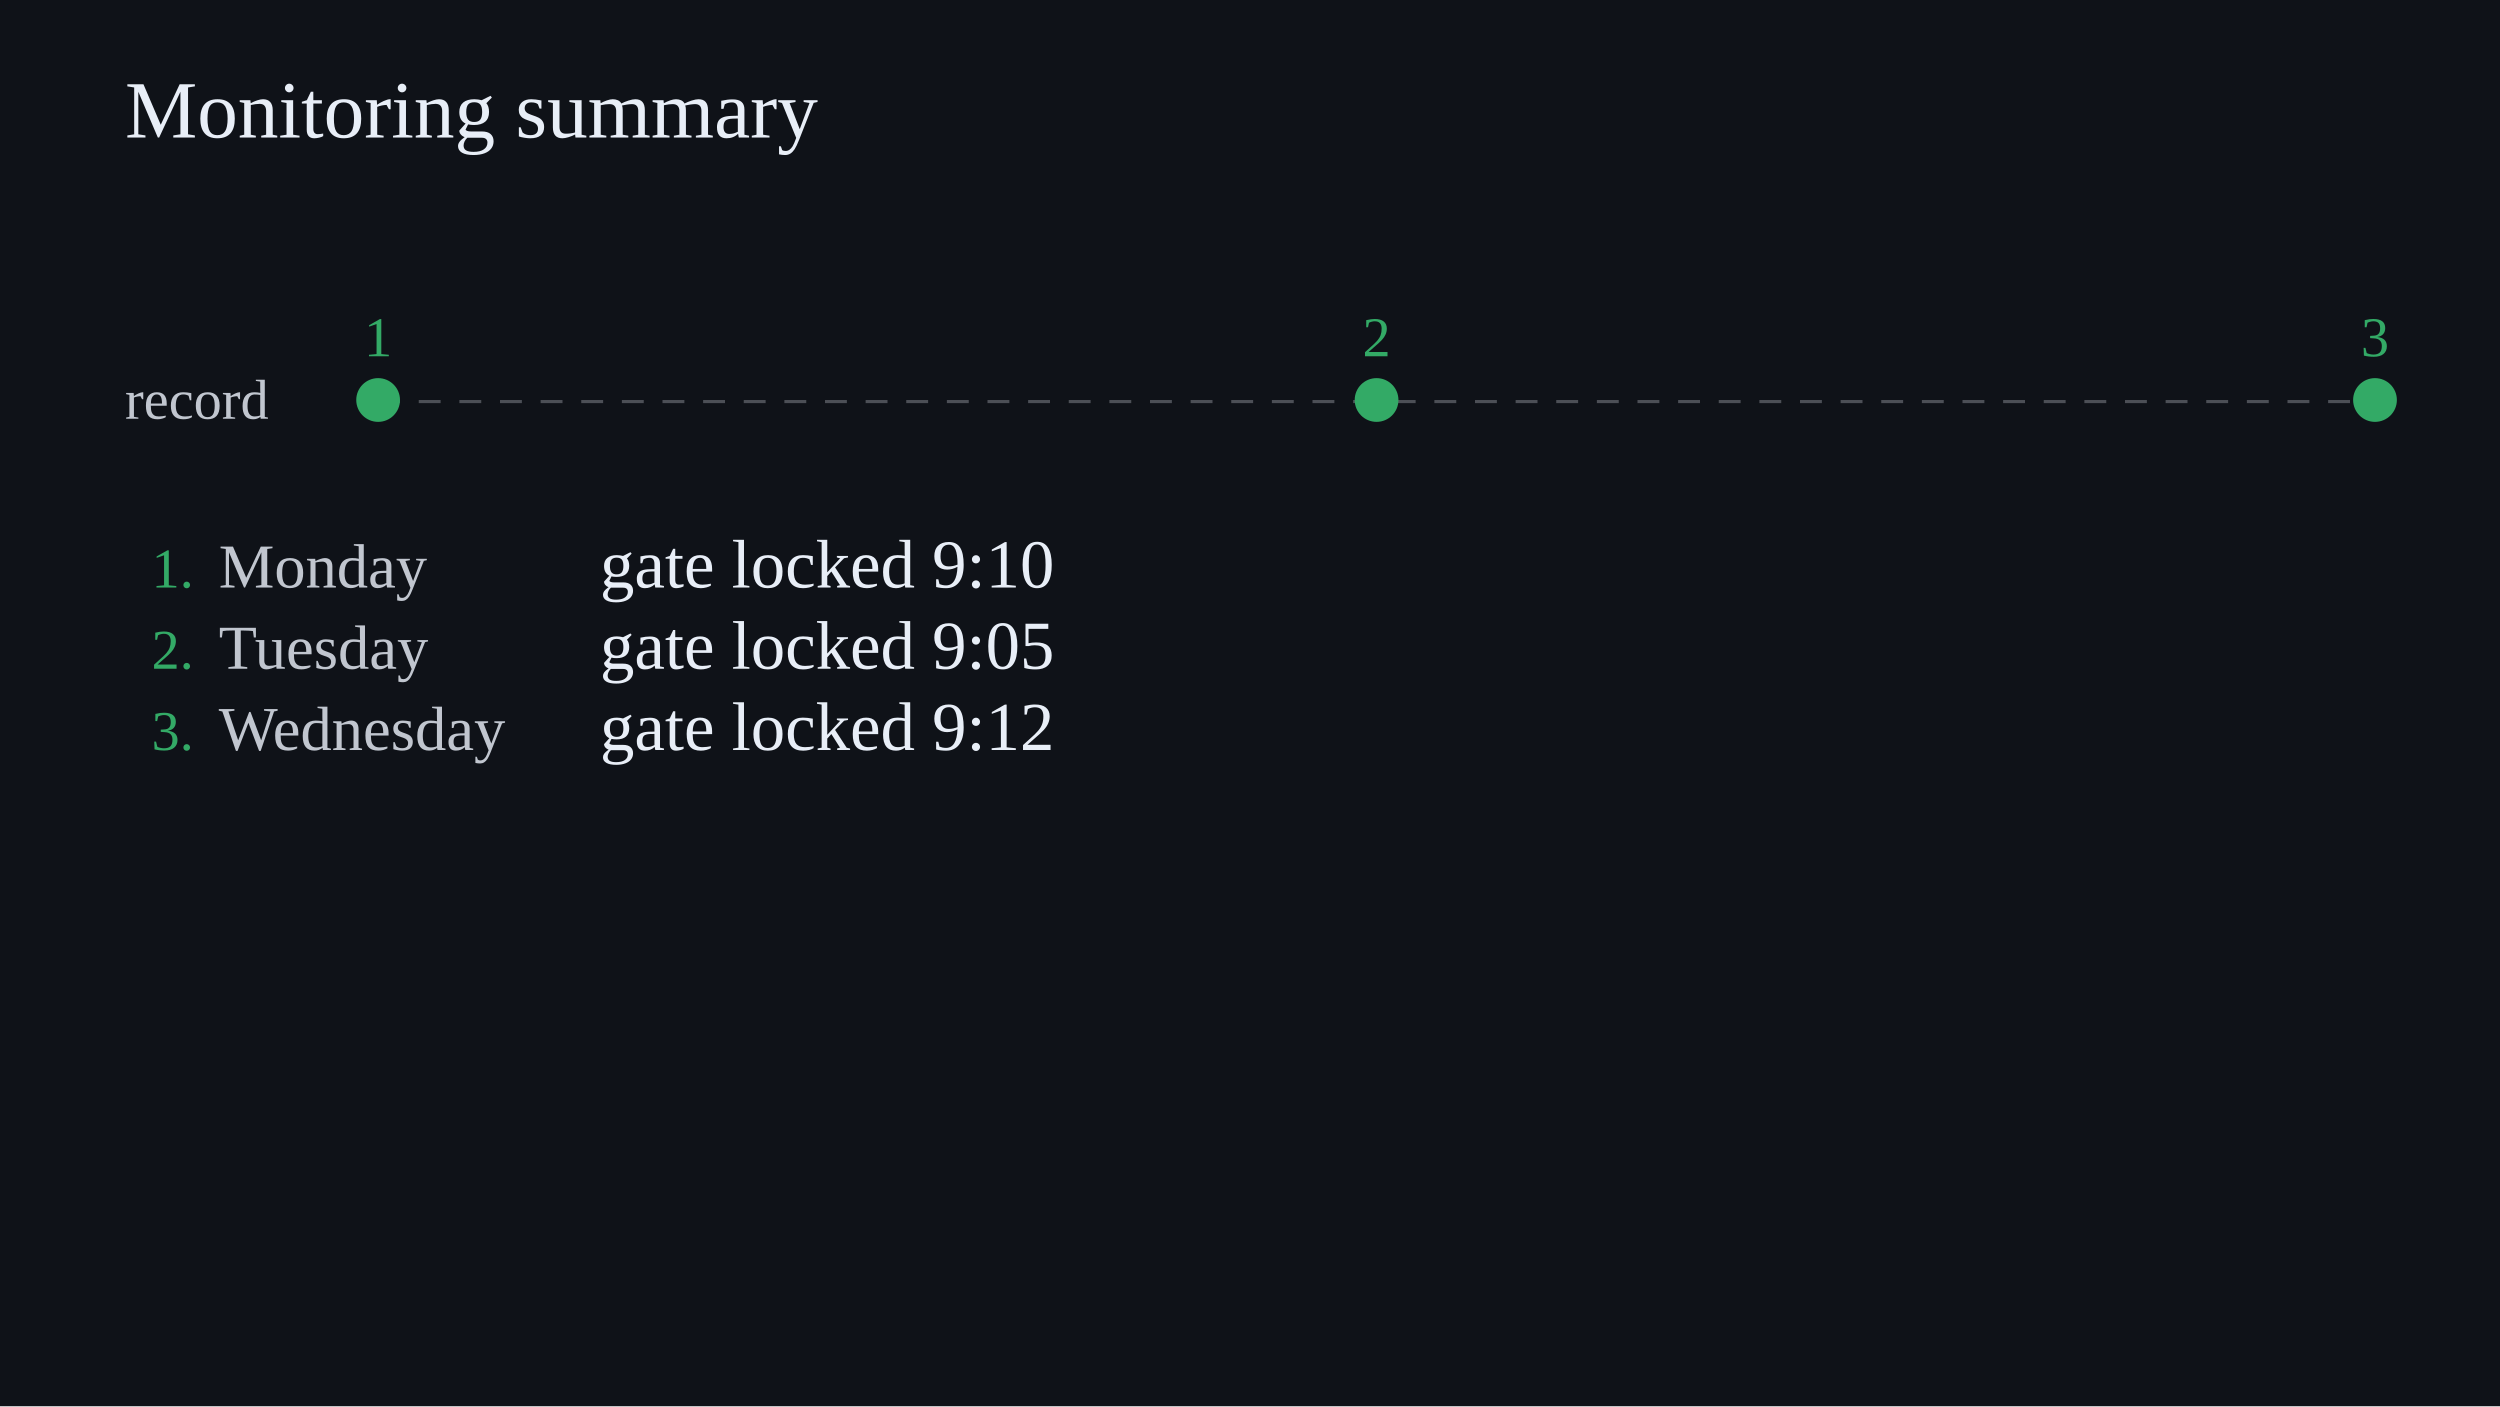
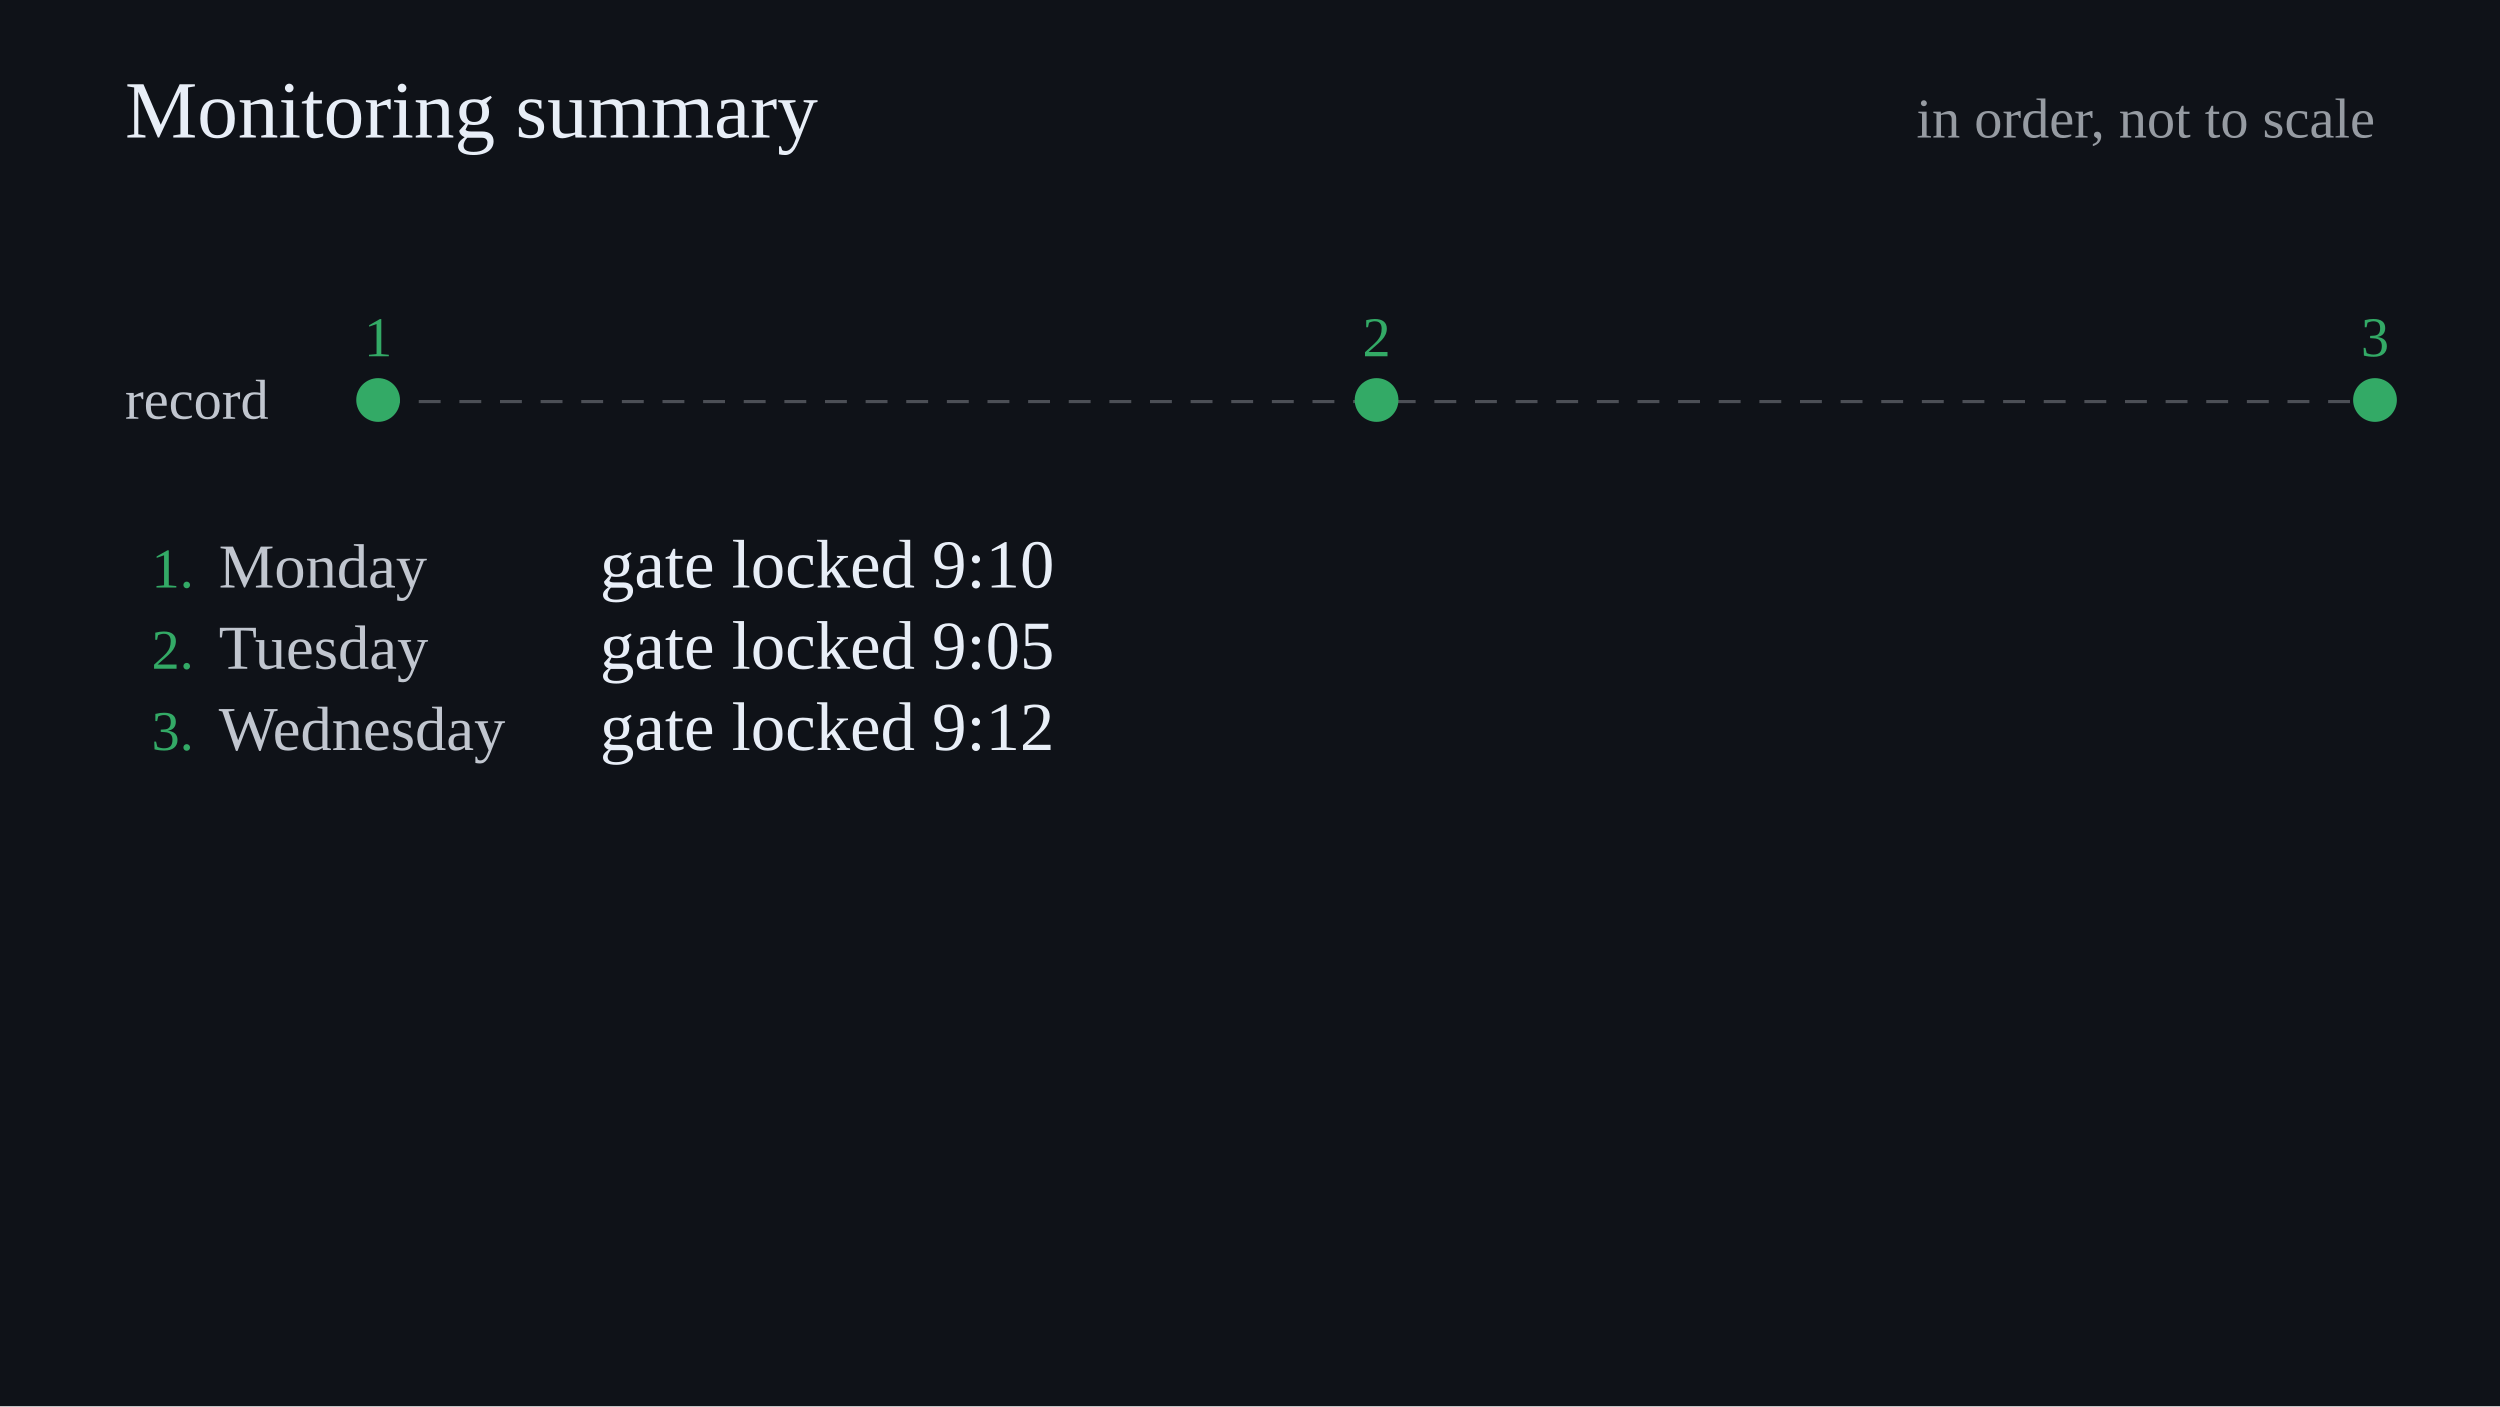
<svg xmlns="http://www.w3.org/2000/svg" width="800" height="450" viewBox="0 0 800 450" role="img">
  <rect x="0" y="0" width="800" height="450" fill="#0f1218" />
  <text x="40" y="44" font-size="26" fill="#e8eef7">Monitoring summary</text>
+   <text x="760" y="44" font-size="18" fill="#e8eef7" text-anchor="end" fill-opacity="0.62">in order, not to scale</text>
  <text x="40" y="134" font-size="18" fill="#e8eef7" fill-opacity="0.82">record</text>
  <line x1="121" y1="128.5" x2="760" y2="128.5" stroke="rgba(232,238,247,0.28)" stroke-width="1" stroke-dasharray="7 6" />
  <circle cx="121" cy="128" r="7" fill="#3a6" />
  <text x="121" y="114" font-size="18" fill="#3a6" text-anchor="middle">1</text>
  <circle cx="440.5" cy="128" r="7" fill="#3a6" />
  <text x="440.5" y="114" font-size="18" fill="#3a6" text-anchor="middle">2</text>
  <circle cx="760" cy="128" r="7" fill="#3a6" />
  <text x="760" y="114" font-size="18" fill="#3a6" text-anchor="middle">3</text>
  <text x="62" y="188" font-size="18" fill="#3a6" text-anchor="end">1.</text>
  <text x="70" y="188" font-size="20" fill="#e8eef7" fill-opacity="0.82">Monday</text>
  <text x="192" y="188" font-size="22" fill="#e8eef7">gate locked 9:10</text>
  <text x="62" y="214" font-size="18" fill="#3a6" text-anchor="end">2.</text>
  <text x="70" y="214" font-size="20" fill="#e8eef7" fill-opacity="0.82">Tuesday</text>
  <text x="192" y="214" font-size="22" fill="#e8eef7">gate locked 9:05</text>
  <text x="62" y="240" font-size="18" fill="#3a6" text-anchor="end">3.</text>
  <text x="70" y="240" font-size="20" fill="#e8eef7" fill-opacity="0.82">Wednesday</text>
  <text x="192" y="240" font-size="22" fill="#e8eef7">gate locked 9:12</text>
</svg>
